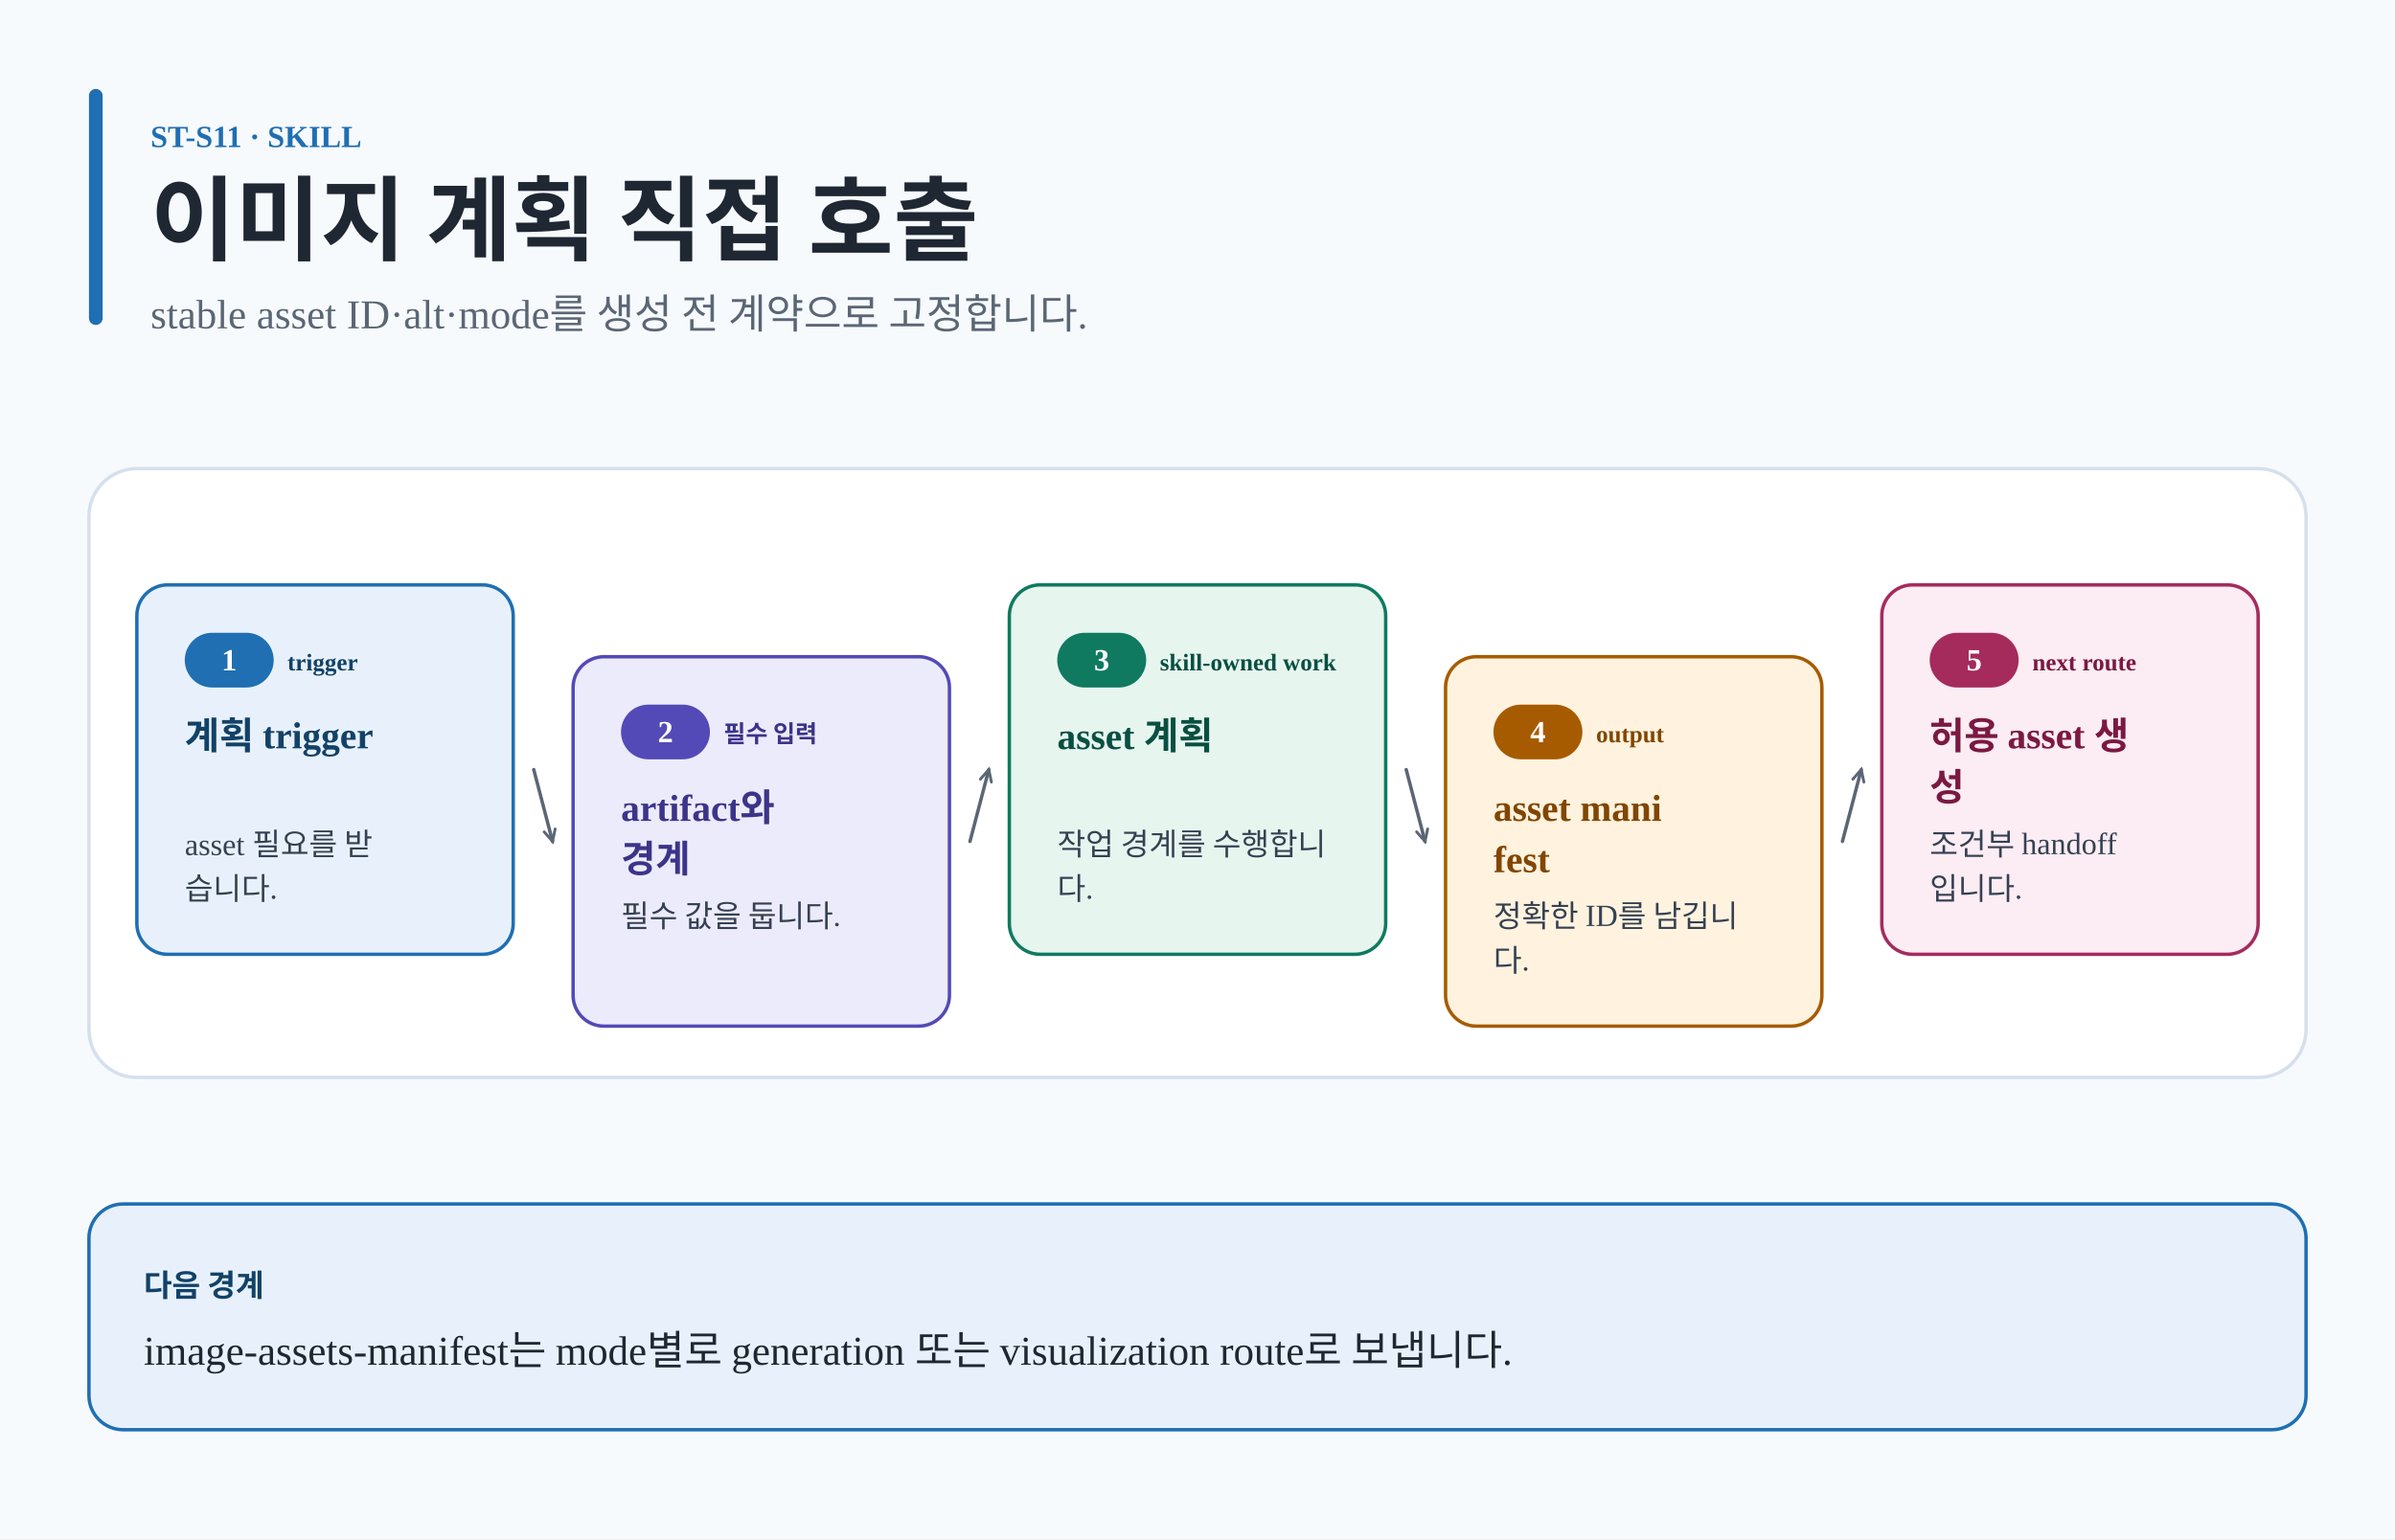
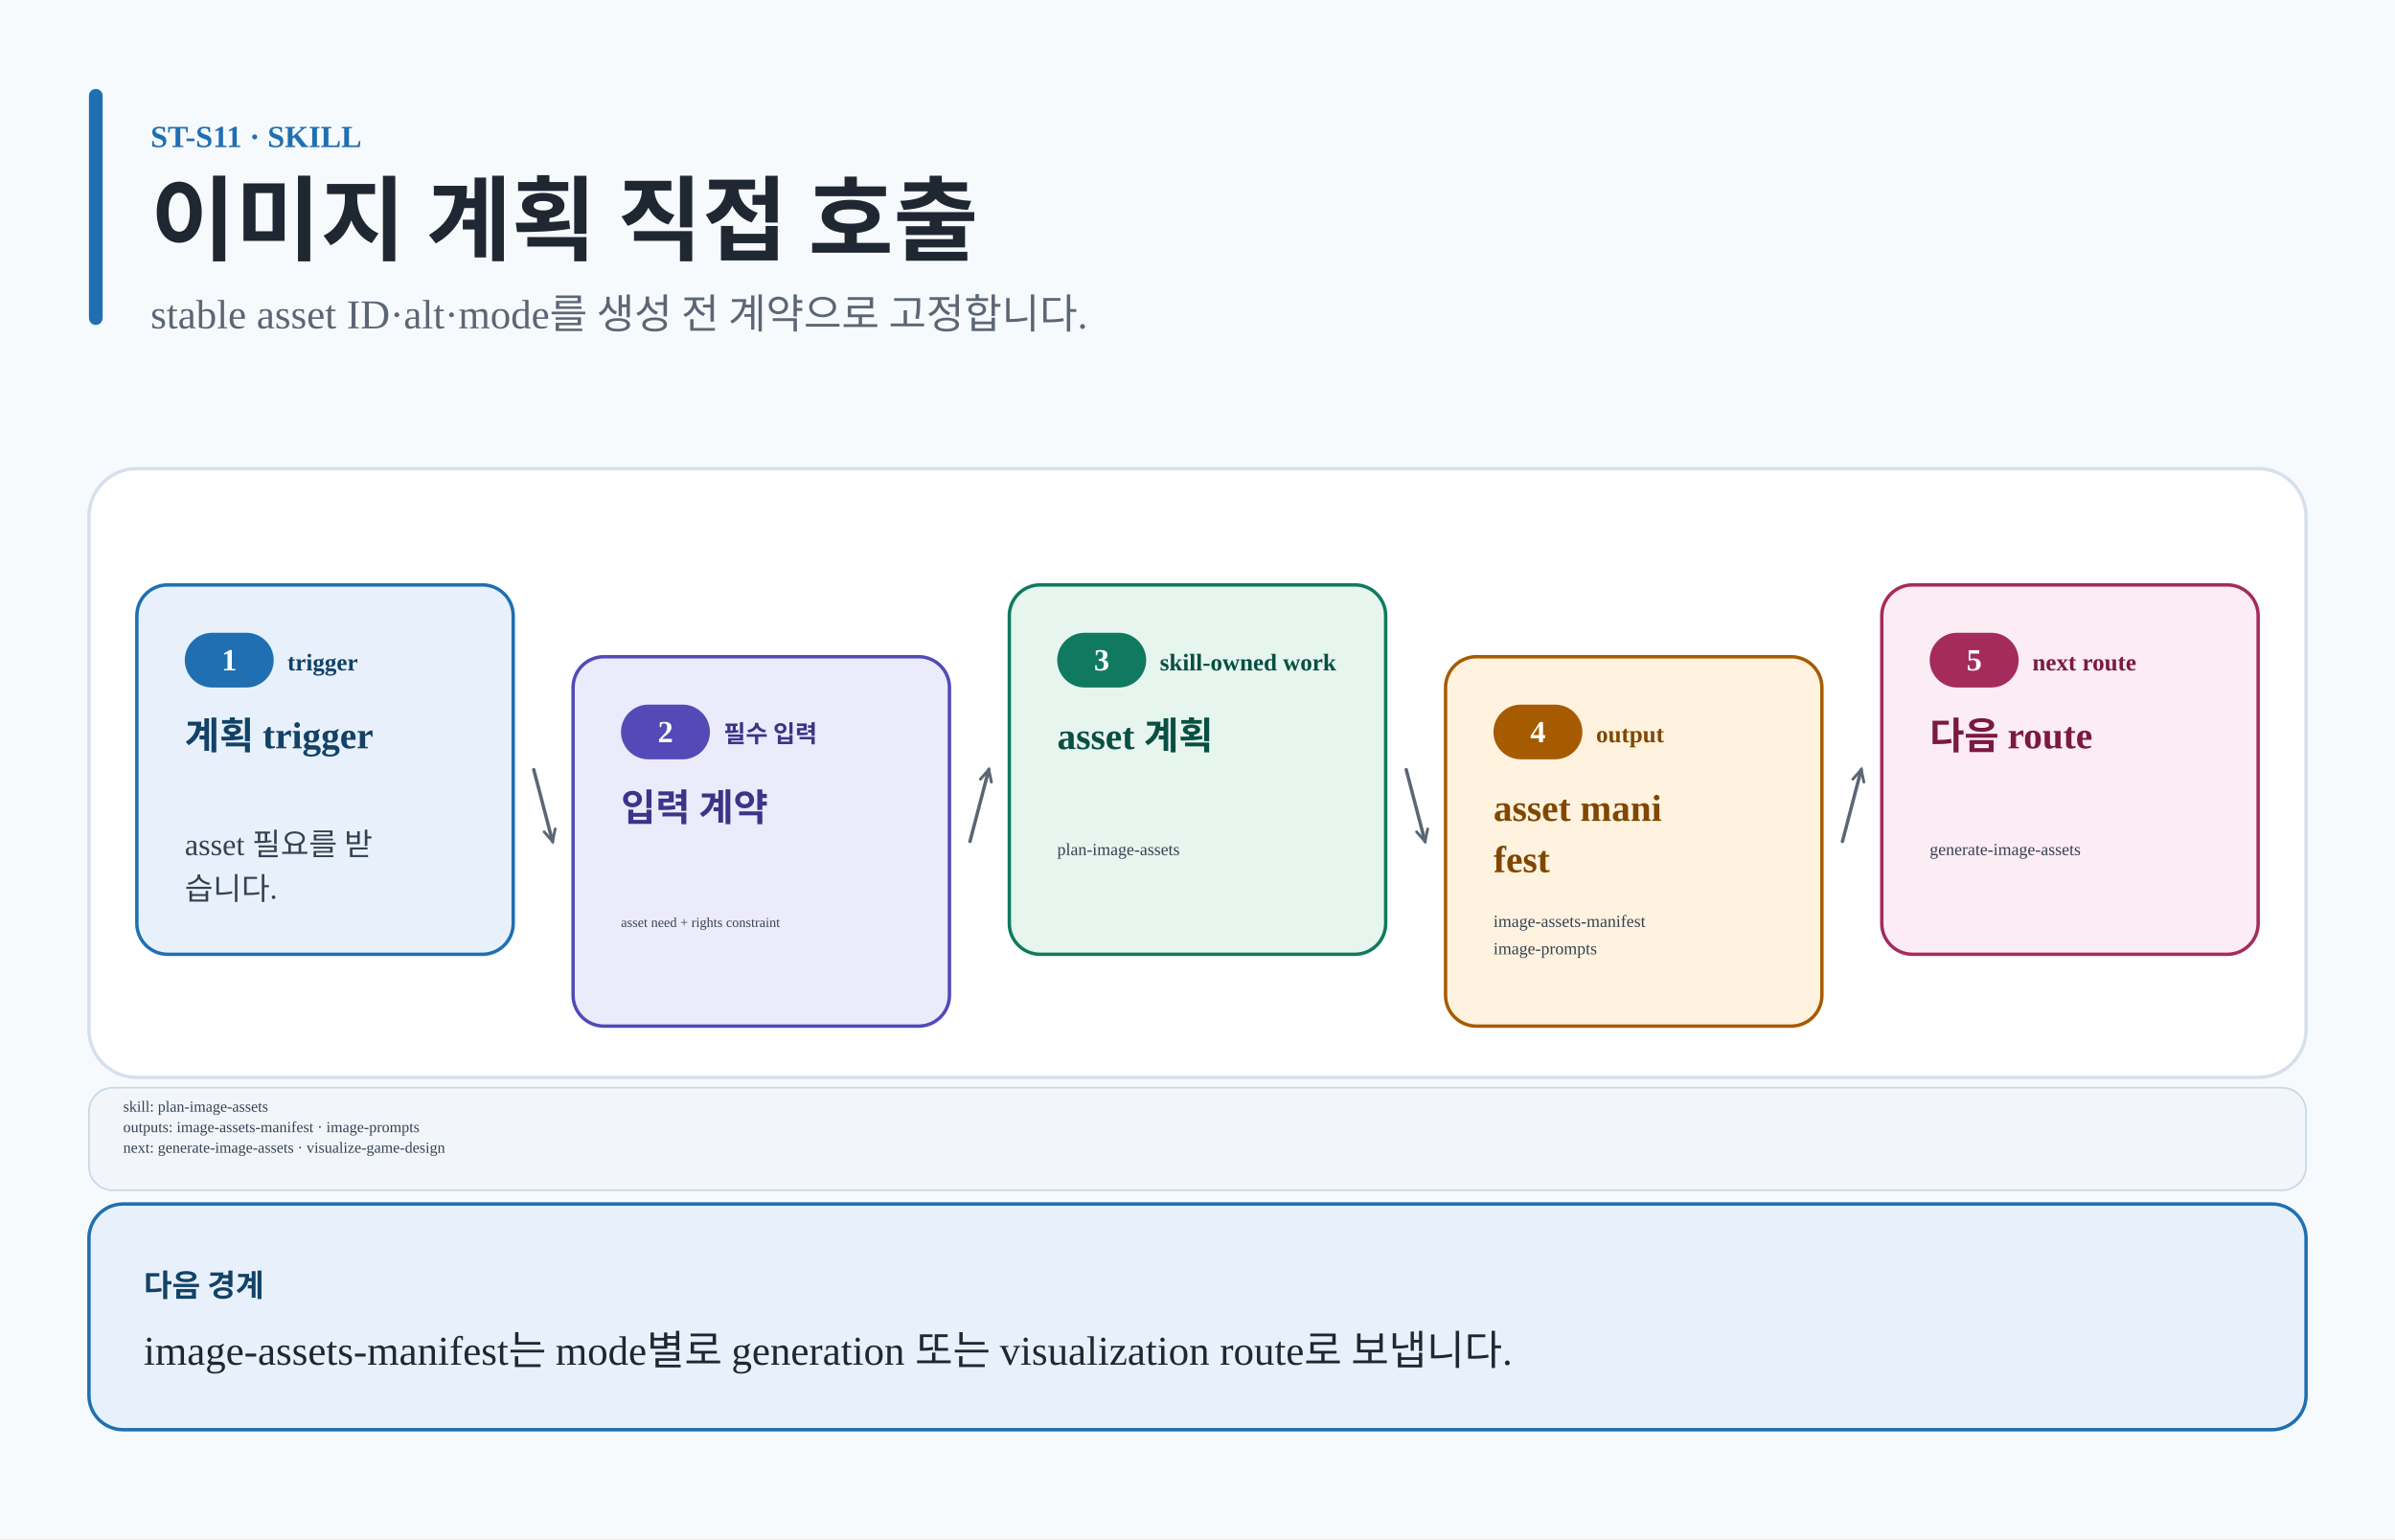
<svg xmlns="http://www.w3.org/2000/svg" viewBox="0 0 1400 900" width="1400" height="900" role="img" aria-label="이미지 자산 계획 직접 호출 흐름">
  <defs>
    <marker id="open-arrow" viewBox="0 0 12 12" refX="10" refY="6" markerWidth="10" markerHeight="10" markerUnits="userSpaceOnUse" orient="auto">
      <path d="M 2 2 L 10 6 L 2 10" fill="none" stroke="#5B6675" stroke-width="2" stroke-linecap="round" />
    </marker>
  </defs>
  <rect width="1400" height="900" fill="#F7FAFD" />
  <rect x="52" y="52" width="8" height="138" rx="4" fill="#1F6FB2" />
  <text x="88" y="86" fill="#1F6FB2" font-size="18" font-weight="700">ST-S11 · SKILL</text>
  <text x="88" y="148" fill="#1F2733" font-size="54" font-weight="700">이미지 계획 직접 호출</text>
  <text x="88" y="192" fill="#5B6675" font-size="24">stable asset ID·alt·mode를 생성 전 계약으로 고정합니다.</text>
  <rect x="52" y="274" width="1296" height="356" rx="28" fill="#FFFFFF" stroke="#D6E0EC" stroke-width="2" />
  <path d="M 312 450 L 323 492" fill="none" stroke="#5B6675" stroke-width="2" stroke-linecap="round" marker-end="url(#open-arrow)" />
  <path d="M 567 492 L 578 450" fill="none" stroke="#5B6675" stroke-width="2" stroke-linecap="round" marker-end="url(#open-arrow)" />
  <path d="M 822 450 L 833 492" fill="none" stroke="#5B6675" stroke-width="2" stroke-linecap="round" marker-end="url(#open-arrow)" />
  <path d="M 1077 492 L 1088 450" fill="none" stroke="#5B6675" stroke-width="2" stroke-linecap="round" marker-end="url(#open-arrow)" />
  <g aria-label="읽기 순서 1: 계획 trigger">
    <rect x="80" y="342" width="220" height="216" rx="18" fill="#E8F1FB" stroke="#1F6FB2" stroke-width="2" />
    <rect x="108" y="370" width="52" height="32" rx="16" fill="#1F6FB2" />
    <text x="134" y="392" text-anchor="middle" fill="#FFFFFF" font-size="18" font-weight="700">1</text>
    <text x="168" y="392" fill="#124267" font-size="14" font-weight="700">trigger</text>
    <text x="108" y="438" fill="#124267" font-size="22" font-weight="700">계획 trigger</text>
    <text x="108" y="500" fill="#354152" font-size="18" font-weight="400">asset 필요를 받</text>
    <text x="108" y="526" fill="#354152" font-size="18" font-weight="400">습니다.</text>
  </g>
-   <g aria-label="읽기 순서 2: artifact와 경계">
+   <g aria-label="읽기 순서 2: 입력 계약">
    <rect x="335" y="384" width="220" height="216" rx="18" fill="#ECEBFB" stroke="#534AB7" stroke-width="2" />
    <rect x="363" y="412" width="52" height="32" rx="16" fill="#534AB7" />
    <text x="389" y="434" text-anchor="middle" fill="#FFFFFF" font-size="18" font-weight="700">2</text>
    <text x="423" y="434" fill="#3C3489" font-size="14" font-weight="700">필수 입력</text>
-     <text x="363" y="480" fill="#3C3489" font-size="22" font-weight="700">artifact와 </text>
-     <text x="363" y="510" fill="#3C3489" font-size="22" font-weight="700">경계</text>
-     <text x="363" y="542" fill="#354152" font-size="18" font-weight="400">필수 값을 둡니다.</text>
+     <text x="363" y="480" fill="#3C3489" font-size="22" font-weight="700">입력 계약</text>
+     <text x="363" y="542" fill="#354152" font-size="8" textLength="164" lengthAdjust="spacingAndGlyphs">asset need + rights constraint</text>
  </g>
  <g aria-label="읽기 순서 3: asset 계획">
    <rect x="590" y="342" width="220" height="216" rx="18" fill="#E7F5EF" stroke="#0F7A5F" stroke-width="2" />
    <rect x="618" y="370" width="52" height="32" rx="16" fill="#0F7A5F" />
    <text x="644" y="392" text-anchor="middle" fill="#FFFFFF" font-size="18" font-weight="700">3</text>
    <text x="678" y="392" fill="#085041" font-size="14" font-weight="700">skill-owned work</text>
    <text x="618" y="438" fill="#085041" font-size="22" font-weight="700">asset 계획</text>
-     <text x="618" y="500" fill="#354152" font-size="18" font-weight="400">작업 경계를 수행합니</text>
-     <text x="618" y="526" fill="#354152" font-size="18" font-weight="400">다.</text>
+     <text x="618" y="500" fill="#354152" font-size="10" textLength="164" lengthAdjust="spacingAndGlyphs">plan-image-assets</text>
  </g>
  <g aria-label="읽기 순서 4: asset manifest">
    <rect x="845" y="384" width="220" height="216" rx="18" fill="#FFF3DF" stroke="#A75B00" stroke-width="2" />
    <rect x="873" y="412" width="52" height="32" rx="16" fill="#A75B00" />
    <text x="899" y="434" text-anchor="middle" fill="#FFFFFF" font-size="18" font-weight="700">4</text>
    <text x="933" y="434" fill="#814600" font-size="14" font-weight="700">output</text>
    <text x="873" y="480" fill="#814600" font-size="22" font-weight="700">asset mani</text>
    <text x="873" y="510" fill="#814600" font-size="22" font-weight="700">fest</text>
-     <text x="873" y="542" fill="#354152" font-size="18" font-weight="400">정확한 ID를 남깁니</text>
-     <text x="873" y="568" fill="#354152" font-size="18" font-weight="400">다.</text>
+     <text x="873" y="542" fill="#354152" font-size="10" textLength="164" lengthAdjust="spacingAndGlyphs">image-assets-manifest</text>
+     <text x="873" y="558" fill="#354152" font-size="10" textLength="164" lengthAdjust="spacingAndGlyphs">image-prompts</text>
  </g>
-   <g aria-label="읽기 순서 5: 허용 asset 생성">
+   <g aria-label="읽기 순서 5: 다음 route">
    <rect x="1100" y="342" width="220" height="216" rx="18" fill="#FCECF3" stroke="#A52B5D" stroke-width="2" />
    <rect x="1128" y="370" width="52" height="32" rx="16" fill="#A52B5D" />
    <text x="1154" y="392" text-anchor="middle" fill="#FFFFFF" font-size="18" font-weight="700">5</text>
    <text x="1188" y="392" fill="#7A1942" font-size="14" font-weight="700">next route</text>
-     <text x="1128" y="438" fill="#7A1942" font-size="22" font-weight="700">허용 asset 생</text>
-     <text x="1128" y="468" fill="#7A1942" font-size="22" font-weight="700">성</text>
-     <text x="1128" y="500" fill="#354152" font-size="18" font-weight="400">조건부 handoff</text>
-     <text x="1128" y="526" fill="#354152" font-size="18" font-weight="400">입니다.</text>
+     <text x="1128" y="438" fill="#7A1942" font-size="22" font-weight="700">다음 route</text>
+     <text x="1128" y="500" fill="#354152" font-size="10" textLength="164" lengthAdjust="spacingAndGlyphs">generate-image-assets</text>
  </g>
+   <rect x="52" y="636" width="1296" height="60" rx="14" fill="#F2F6FB" stroke="#C9D8E8" stroke-width="1" />
+   <text x="72" y="650" fill="#354152" font-size="9">skill: plan-image-assets</text>
+   <text x="72" y="662" fill="#354152" font-size="9">outputs: image-assets-manifest · image-prompts</text>
+   <text x="72" y="674" fill="#354152" font-size="9">next: generate-image-assets · visualize-game-design</text>
  <rect x="52" y="704" width="1296" height="132" rx="20" fill="#E8F1FB" stroke="#1F6FB2" stroke-width="2" />
  <text x="84" y="758" fill="#124267" font-size="18" font-weight="700">다음 경계</text>
  <text x="84" y="798" fill="#1F2733" font-size="24">image-assets-manifest는 mode별로 generation 또는 visualization route로 보냅니다.</text>
</svg>
